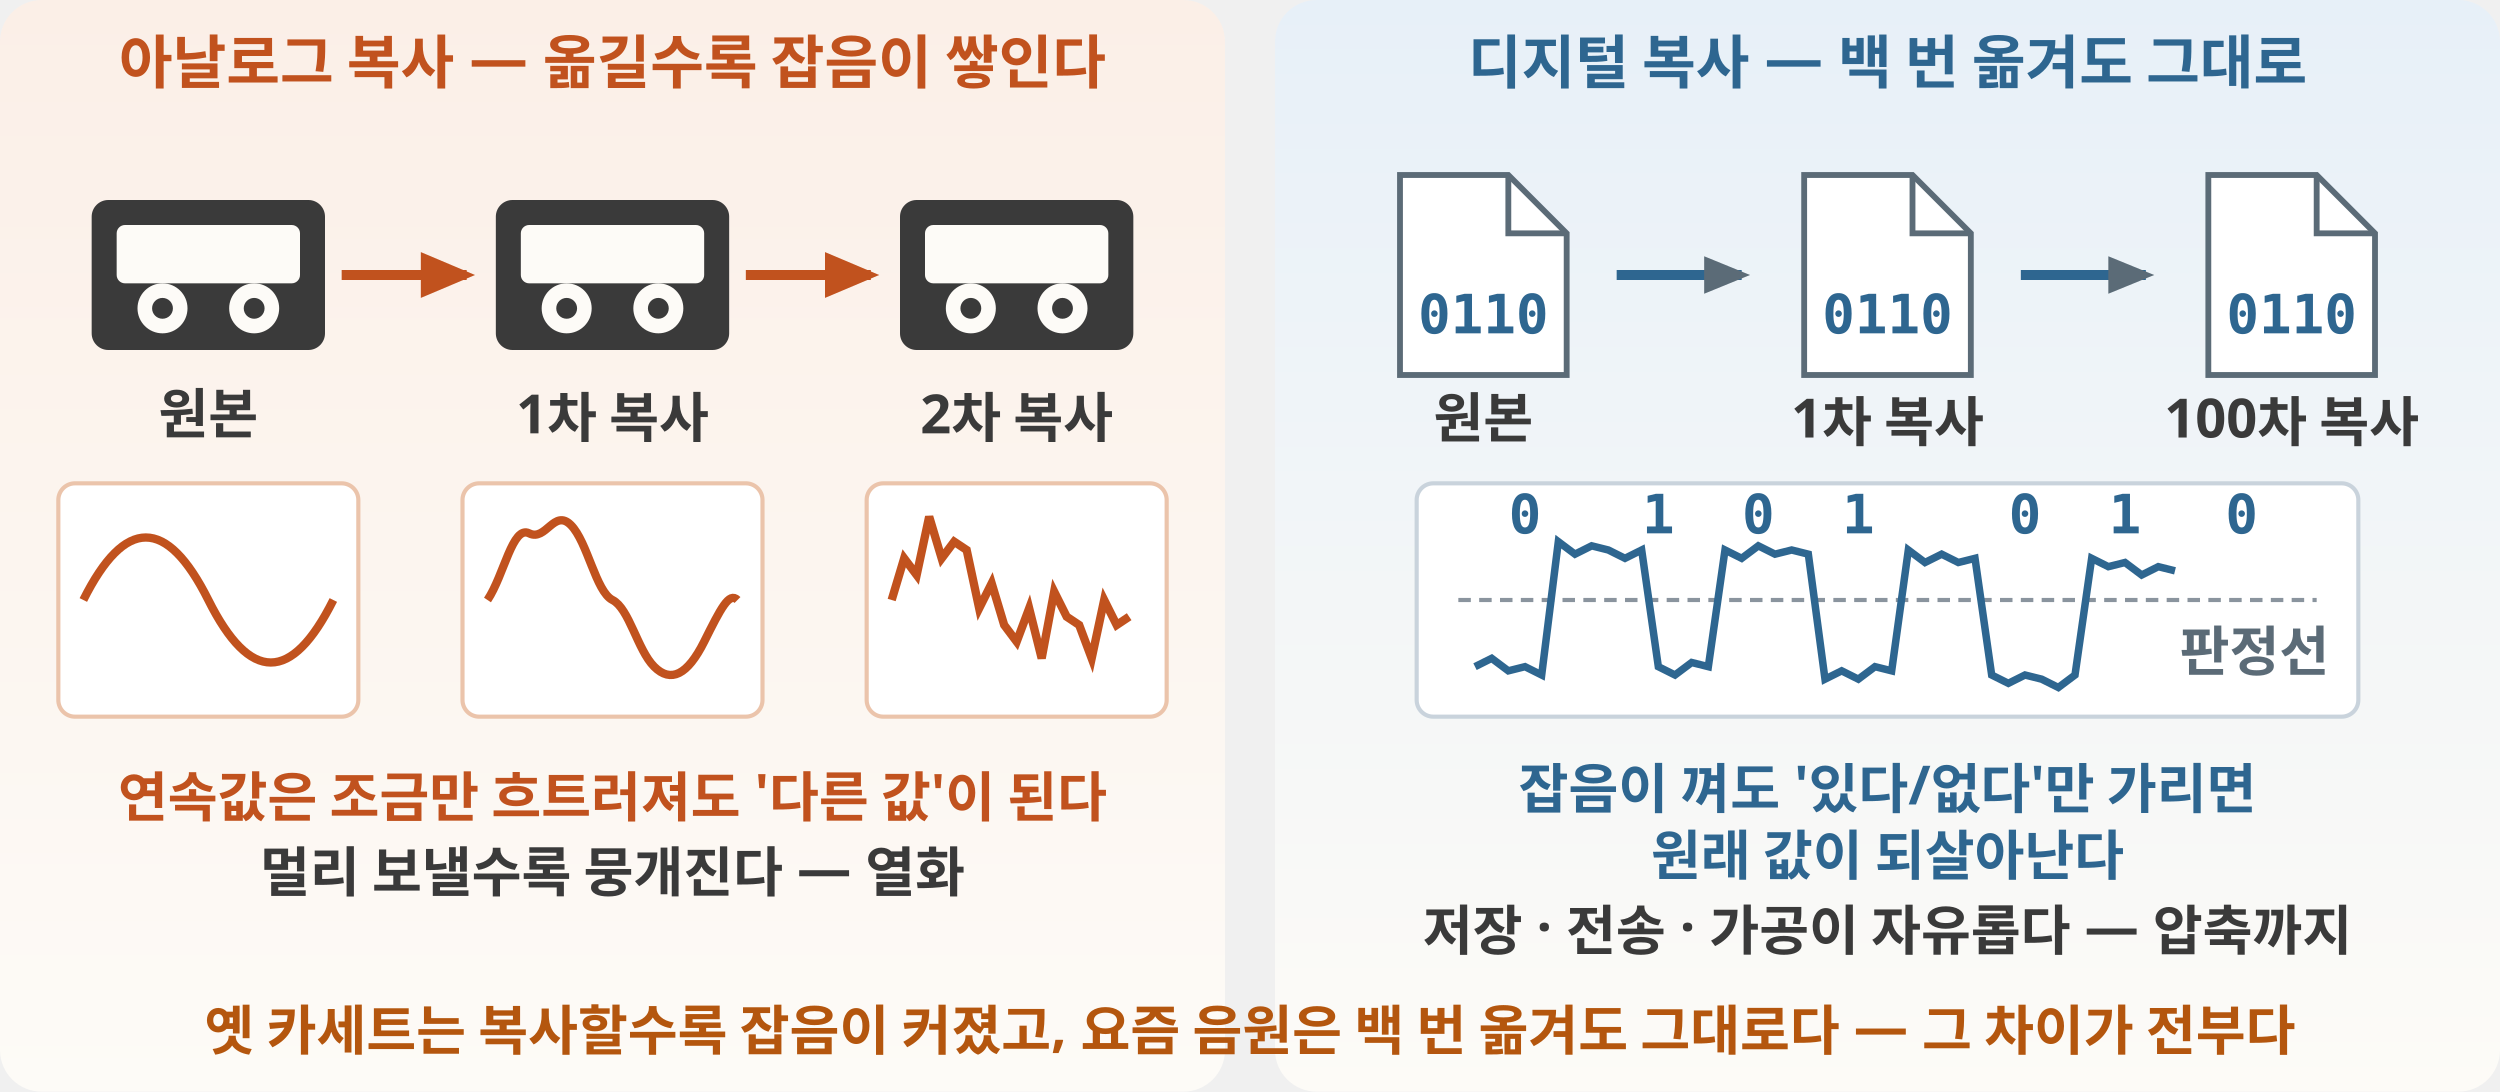
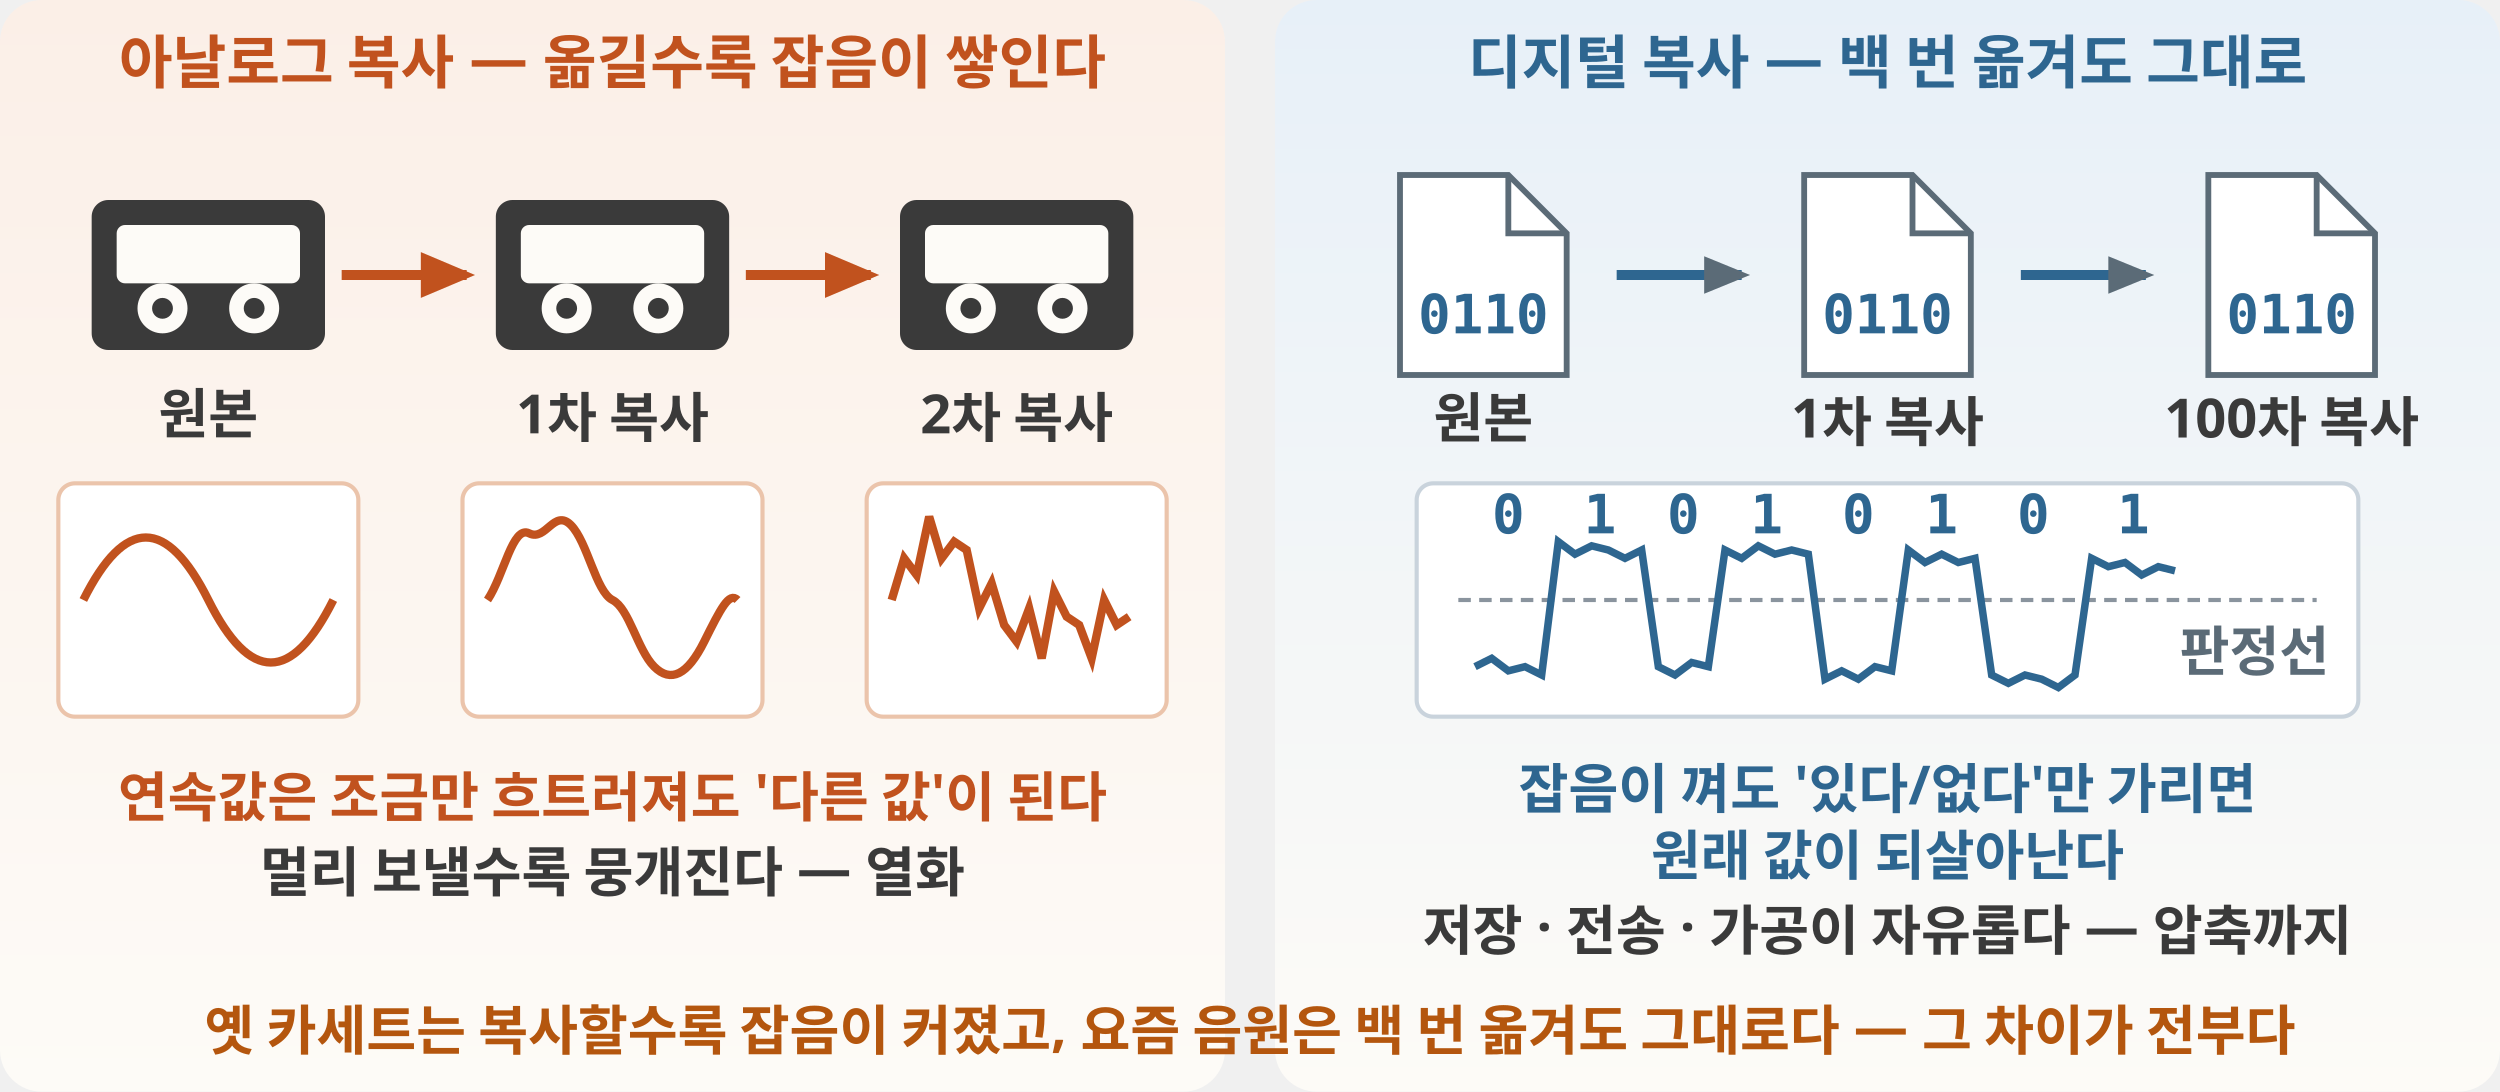
<svg width="600" height="262" viewBox="0 0 600 262" font-family="PC Sans">
  <defs>
    <marker id="arrB-1104-04" markerUnits="userSpaceOnUse" markerWidth="13" markerHeight="11" refX="11" refY="5.5" orient="auto">
      <path d="M0,0 L13,5.5 L0,11 Z" fill="#C1521E" />
    </marker>
    <marker id="axP-1104-04" markerUnits="userSpaceOnUse" markerWidth="11" markerHeight="9" refX="9" refY="4.5" orient="auto">
      <path d="M0,0 L11,4.5 L0,9 Z" fill="#5B6B77" />
    </marker>
  </defs>
  <defs>
    <linearGradient id="q4l-1104-04" x1="0" y1="0" x2="0" y2="1">
      <stop offset="0" stop-color="#FBEFE7" />
      <stop offset="1" stop-color="#FDFBF7" />
    </linearGradient>
    <linearGradient id="q4r-1104-04" x1="0" y1="0" x2="0" y2="1">
      <stop offset="0" stop-color="#E7F0F8" />
      <stop offset="1" stop-color="#FDFBF7" />
    </linearGradient>
  </defs>
  <rect x="0" y="0" width="294" height="262" rx="10" fill="url(#q4l-1104-04)" />
  <text x="147" y="20" text-anchor="middle" font-size="14" font-weight="900" fill="#C1521E">아날로그 복사 — 옮길수록 잡음이 쌓인다</text>
  <defs>
    <g id="tape-1104-04">
      <rect x="-28" y="-18" width="56" height="36" rx="4" fill="#3A3A3A" />
      <rect x="-22" y="-12" width="44" height="14" rx="2" fill="#FDFBF7" />
      <circle cx="-11" cy="8" r="6" fill="#FDFBF7" />
      <circle cx="11" cy="8" r="6" fill="#FDFBF7" />
      <circle cx="-11" cy="8" r="2.5" fill="#3A3A3A" />
      <circle cx="11" cy="8" r="2.5" fill="#3A3A3A" />
    </g>
  </defs>
  <g transform="translate(50,66)">
    <use href="#tape-1104-04" />
  </g>
  <g transform="translate(147,66)">
    <use href="#tape-1104-04" />
  </g>
  <g transform="translate(244,66)">
    <use href="#tape-1104-04" />
  </g>
  <path d="M82,66 h30" stroke="#C1521E" stroke-width="2.4" marker-end="url(#arrB-1104-04)" />
  <path d="M179,66 h30" stroke="#C1521E" stroke-width="2.4" marker-end="url(#arrB-1104-04)" />
  <g font-size="13" font-weight="800" fill="#3A3A3A" text-anchor="middle">
    <text x="50" y="104">원본</text>
    <text x="147" y="104">1차 복사</text>
    <text x="244" y="104">2차 복사</text>
  </g>
  <g transform="translate(14,116)">
    <rect width="72" height="56" rx="4" fill="#FFFFFF" stroke="#EBC4AB" />
    <path d="M6,28 C16,8 26,8 36,28 S56,48 66,28" fill="none" stroke="#C1521E" stroke-width="2" />
  </g>
  <g transform="translate(111,116)">
    <rect width="72" height="56" rx="4" fill="#FFFFFF" stroke="#EBC4AB" />
    <path d="M6,28 C10,22 12,10 16,12 S22,6 26,10 S32,26 36,28 S42,40 46,44 S54,46 58,38 S64,26 66,28" fill="none" stroke="#C1521E" stroke-width="2" />
  </g>
  <g transform="translate(208,116)">
    <rect width="72" height="56" rx="4" fill="#FFFFFF" stroke="#EBC4AB" />
    <path d="M6,28 l3,-10 l3,4 l3,-14 l3,10 l3,-4 l3,2 l3,14 l3,-6 l3,10 l3,4 l3,-8 l3,12 l3,-16 l3,6 l3,2 l3,8 l3,-14 l3,6 l3,-2" fill="none" stroke="#C1521E" stroke-width="2" />
  </g>
  <text x="147" y="196" text-anchor="middle" font-size="13" font-weight="900" fill="#C1521E">연속값은 조금만 흐트러져도 '다른 값'이 된다</text>
  <text x="147" y="214" text-anchor="middle" font-size="13" font-weight="700" fill="#3A3A3A">멀리 보낼수록 뭉개진다 — 열화</text>
  <rect x="306" y="0" width="294" height="262" rx="10" fill="url(#q4r-1104-04)" />
  <text x="453" y="20" text-anchor="middle" font-size="14" font-weight="900" fill="#2E6690">디지털 복사 — 백 번 옮겨도 그대로</text>
  <defs>
    <g id="file-1104-04">
      <path d="M-20,-24 h26 l14,14 v34 h-40 z" fill="#FFFFFF" stroke="#5B6B77" stroke-width="1.4" />
      <path d="M6,-24 v14 h14" fill="none" stroke="#5B6B77" stroke-width="1.4" />
      <text y="14" text-anchor="middle" font-size="13" font-weight="900" fill="#2E6690" font-family="ui-monospace,Menlo,monospace">0110</text>
    </g>
  </defs>
  <g transform="translate(356,66)">
    <use href="#file-1104-04" />
  </g>
  <g transform="translate(453,66)">
    <use href="#file-1104-04" />
  </g>
  <g transform="translate(550,66)">
    <use href="#file-1104-04" />
  </g>
  <path d="M388,66 h30" stroke="#2E6690" stroke-width="2.4" marker-end="url(#axP-1104-04)" />
  <path d="M485,66 h30" stroke="#2E6690" stroke-width="2.4" marker-end="url(#axP-1104-04)" />
  <g font-size="13" font-weight="800" fill="#3A3A3A" text-anchor="middle">
    <text x="356" y="105">원본</text>
    <text x="453" y="105">1차 복사</text>
    <text x="550" y="105">100차 복사</text>
  </g>
  <g transform="translate(340,116)">
    <rect width="226" height="56" rx="4" fill="#FFFFFF" stroke="#C9D3DC" />
    <line x1="10" y1="28" x2="216" y2="28" stroke="#8A949E" stroke-width="1" stroke-dasharray="3 2" />
    <text x="219" y="45" text-anchor="end" font-size="13" font-weight="700" fill="#5B6B77">판정선</text>
    <path d="M14,44 l4,-2 l4,3 l4,-1 l4,2 l4,-32 l4,3 l4,-2 l4,1 l4,2 l4,-2 l4,28 l4,2 l4,-3 l4,1 l4,-28 l4,2 l4,-3 l4,2 l4,-1 l4,1 l4,30 l4,-2 l4,2 l4,-3 l4,1 l4,-29 l4,3 l4,-2 l4,2 l4,-1 l4,28 l4,2 l4,-2 l4,1 l4,2 l4,-3 l4,-28 l4,2 l4,-1 l4,3 l4,-2 l4,1" fill="none" stroke="#2E6690" stroke-width="1.8" />
    <g font-size="13" font-weight="900" fill="#2E6690" font-family="ui-monospace,Menlo,monospace" text-anchor="middle">
-       <text x="26" y="12">0</text>
-       <text x="58" y="12">1</text>
-       <text x="82" y="12">0</text>
-       <text x="106" y="12">1</text>
-       <text x="146" y="12">0</text>
-       <text x="170" y="12">1</text>
-       <text x="198" y="12">0</text>
+       <text x="22" y="12">0</text>
+       <text x="44" y="12">1</text>
+       <text x="64" y="12">0</text>
+       <text x="84" y="12">1</text>
+       <text x="106" y="12">0</text>
+       <text x="126" y="12">1</text>
+       <text x="148" y="12">0</text>
+       <text x="172" y="12">1</text>
    </g>
  </g>
  <text x="453" y="194" text-anchor="middle" font-size="13" font-weight="900" fill="#2E6690">잡음이 껴도 '있다/없다'만 가리면</text>
  <text x="453" y="210" text-anchor="middle" font-size="13" font-weight="900" fill="#2E6690">원래 값이 되살아난다</text>
  <text x="453" y="228" text-anchor="middle" font-size="13" font-weight="700" fill="#3A3A3A">저장 · 전송 · 가공이 자유롭다 — 압축까지</text>
  <text x="300" y="252" text-anchor="middle" font-size="13" font-weight="900" fill="#B4560E">옛 카세트는 복사할수록 잡음이 커졌고, 요즘 음원은 백 번 옮겨도 그대로다 — 그 차이가 전부다</text>
</svg>
